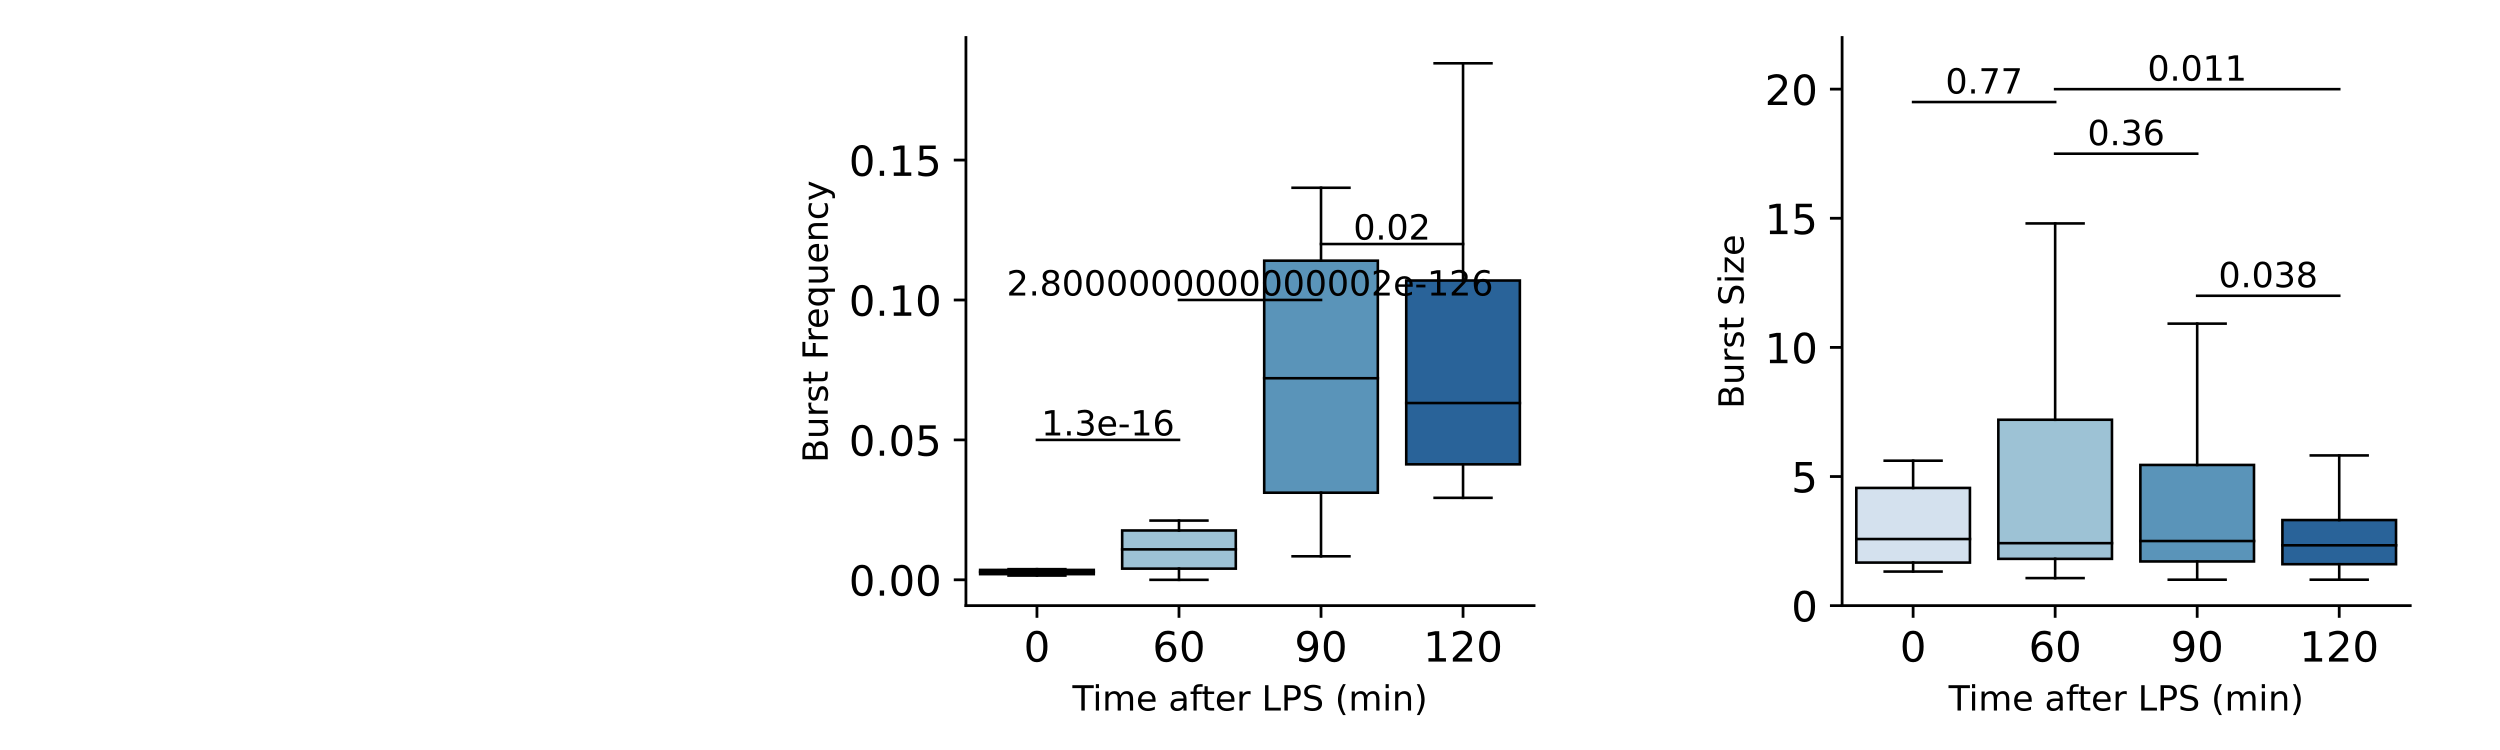
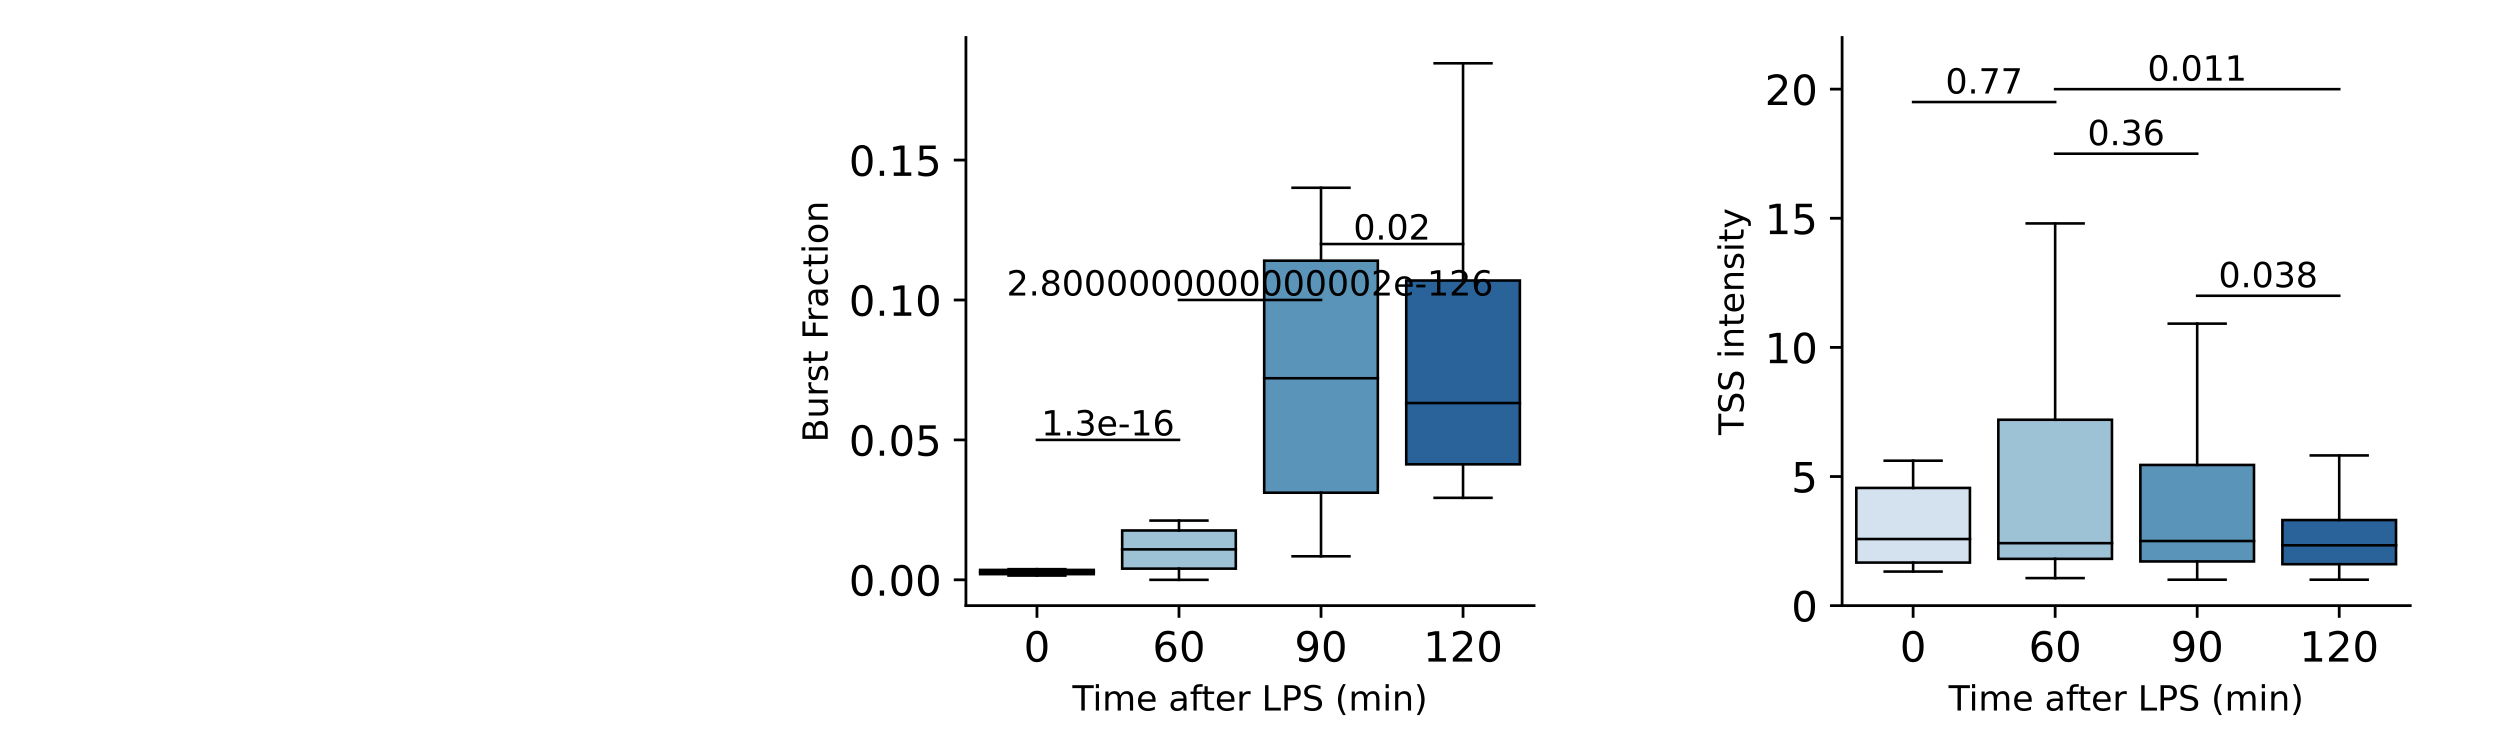
<svg xmlns="http://www.w3.org/2000/svg" xmlns:xlink="http://www.w3.org/1999/xlink" height="216pt" version="1.1" viewBox="0 0 720 216" width="720pt">
  <defs>
    <style type="text/css">*{stroke-linecap:butt;stroke-linejoin:round;}</style>
  </defs>
  <g id="figure_1">
    <g id="patch_1">
      <path d="M 0 216  L 720 216  L 720 0  L 0 0  z " style="fill:#ffffff;" />
    </g>
    <g id="axes_1">
      <g id="patch_2">
        <path d="M 278.189 174.421  L 441.811 174.421  L 441.811 10.8  L 278.189 10.8  z " style="fill:#ffffff;" />
      </g>
      <g id="patch_3">
-         <path clip-path="url(#pd34b4057b2)" d="M 282.28 165.352  L 315.004 165.352  L 315.004 164.136  L 282.28 164.136  L 282.28 165.352  z " style="fill:#d4e1ee;stroke:#000000;stroke-linejoin:miter;stroke-width:0.75;" />
+         <path clip-path="url(#p8c79415719)" d="M 282.28 165.352  L 315.004 165.352  L 315.004 164.136  L 282.28 164.136  L 282.28 165.352  z " style="fill:#d4e1ee;stroke:#000000;stroke-linejoin:miter;stroke-width:0.75;" />
      </g>
      <g id="patch_4">
-         <path clip-path="url(#pd34b4057b2)" d="M 323.185 163.769  L 355.909 163.769  L 355.909 152.777  L 323.185 152.777  L 323.185 163.769  z " style="fill:#9dc2d5;stroke:#000000;stroke-linejoin:miter;stroke-width:0.75;" />
+         <path clip-path="url(#p8c79415719)" d="M 323.185 163.769  L 355.909 163.769  L 355.909 152.777  L 323.185 152.777  L 323.185 163.769  z " style="fill:#9dc2d5;stroke:#000000;stroke-linejoin:miter;stroke-width:0.75;" />
      </g>
      <g id="patch_5">
-         <path clip-path="url(#pd34b4057b2)" d="M 364.091 141.9  L 396.815 141.9  L 396.815 75.075  L 364.091 75.075  L 364.091 141.9  z " style="fill:#5a94b9;stroke:#000000;stroke-linejoin:miter;stroke-width:0.75;" />
+         <path clip-path="url(#p8c79415719)" d="M 364.091 141.9  L 396.815 141.9  L 396.815 75.075  L 364.091 75.075  L 364.091 141.9  z " style="fill:#5a94b9;stroke:#000000;stroke-linejoin:miter;stroke-width:0.75;" />
      </g>
      <g id="patch_6">
-         <path clip-path="url(#pd34b4057b2)" d="M 404.996 133.728  L 437.72 133.728  L 437.72 80.79  L 404.996 80.79  L 404.996 133.728  z " style="fill:#296399;stroke:#000000;stroke-linejoin:miter;stroke-width:0.75;" />
+         <path clip-path="url(#p8c79415719)" d="M 404.996 133.728  L 437.72 133.728  L 437.72 80.79  L 404.996 80.79  L 404.996 133.728  z " style="fill:#296399;stroke:#000000;stroke-linejoin:miter;stroke-width:0.75;" />
      </g>
      <g id="matplotlib.axis_1">
        <g id="xtick_1">
          <g id="line2d_1">
            <defs>
-               <path d="M 0 0  L 0 3.5  " id="ma47a0b34e1" style="stroke:#000000;stroke-width:0.8;" />
+               <path d="M 0 0  L 0 3.5  " id="m1ef53340ac" style="stroke:#000000;stroke-width:0.8;" />
            </defs>
            <g>
-               <use style="stroke:#000000;stroke-width:0.8;" x="298.642" xlink:href="#ma47a0b34e1" y="174.421" />
+               <use style="stroke:#000000;stroke-width:0.8;" x="298.642" xlink:href="#m1ef53340ac" y="174.421" />
            </g>
          </g>
          <g id="text_1">
            <text style="font-family:DejaVu Sans;font-size:12px;font-stretch:normal;font-style:normal;font-weight:normal;text-anchor:middle;" transform="rotate(-0, 298.6421, 190.5393)" x="298.642" y="190.539">0</text>
          </g>
        </g>
        <g id="xtick_2">
          <g id="line2d_2">
            <g>
-               <use style="stroke:#000000;stroke-width:0.8;" x="339.547" xlink:href="#ma47a0b34e1" y="174.421" />
+               <use style="stroke:#000000;stroke-width:0.8;" x="339.547" xlink:href="#m1ef53340ac" y="174.421" />
            </g>
          </g>
          <g id="text_2">
            <text style="font-family:DejaVu Sans;font-size:12px;font-stretch:normal;font-style:normal;font-weight:normal;text-anchor:middle;" transform="rotate(-0, 339.5474, 190.5393)" x="339.547" y="190.539">60</text>
          </g>
        </g>
        <g id="xtick_3">
          <g id="line2d_3">
            <g>
-               <use style="stroke:#000000;stroke-width:0.8;" x="380.453" xlink:href="#ma47a0b34e1" y="174.421" />
+               <use style="stroke:#000000;stroke-width:0.8;" x="380.453" xlink:href="#m1ef53340ac" y="174.421" />
            </g>
          </g>
          <g id="text_3">
            <text style="font-family:DejaVu Sans;font-size:12px;font-stretch:normal;font-style:normal;font-weight:normal;text-anchor:middle;" transform="rotate(-0, 380.4526, 190.5393)" x="380.453" y="190.539">90</text>
          </g>
        </g>
        <g id="xtick_4">
          <g id="line2d_4">
            <g>
-               <use style="stroke:#000000;stroke-width:0.8;" x="421.358" xlink:href="#ma47a0b34e1" y="174.421" />
+               <use style="stroke:#000000;stroke-width:0.8;" x="421.358" xlink:href="#m1ef53340ac" y="174.421" />
            </g>
          </g>
          <g id="text_4">
            <text style="font-family:DejaVu Sans;font-size:12px;font-stretch:normal;font-style:normal;font-weight:normal;text-anchor:middle;" transform="rotate(-0, 421.3579, 190.5393)" x="421.358" y="190.539">120</text>
          </g>
        </g>
        <g id="text_5">
          <text style="font-family:DejaVu Sans;font-size:10px;font-stretch:normal;font-style:normal;font-weight:normal;text-anchor:middle;" transform="rotate(-0, 360, 204.6334)" x="360" y="204.633">Time after LPS (min)</text>
        </g>
      </g>
      <g id="matplotlib.axis_2">
        <g id="ytick_1">
          <g id="line2d_5">
            <defs>
-               <path d="M 0 0  L -3.5 0  " id="mc3d32a141c" style="stroke:#000000;stroke-width:0.8;" />
+               <path d="M 0 0  L -3.5 0  " id="m0137cc9523" style="stroke:#000000;stroke-width:0.8;" />
            </defs>
            <g>
-               <use style="stroke:#000000;stroke-width:0.8;" x="278.189" xlink:href="#mc3d32a141c" y="166.984" />
+               <use style="stroke:#000000;stroke-width:0.8;" x="278.189" xlink:href="#m0137cc9523" y="166.984" />
            </g>
          </g>
          <g id="text_6">
            <text style="font-family:DejaVu Sans;font-size:12px;font-stretch:normal;font-style:normal;font-weight:normal;text-anchor:end;" transform="rotate(-0, 271.1894, 171.5429)" x="271.189" y="171.543">0.00</text>
          </g>
        </g>
        <g id="ytick_2">
          <g id="line2d_6">
            <g>
-               <use style="stroke:#000000;stroke-width:0.8;" x="278.189" xlink:href="#mc3d32a141c" y="126.689" />
+               <use style="stroke:#000000;stroke-width:0.8;" x="278.189" xlink:href="#m0137cc9523" y="126.689" />
            </g>
          </g>
          <g id="text_7">
            <text style="font-family:DejaVu Sans;font-size:12px;font-stretch:normal;font-style:normal;font-weight:normal;text-anchor:end;" transform="rotate(-0, 271.1894, 131.2479)" x="271.189" y="131.248">0.05</text>
          </g>
        </g>
        <g id="ytick_3">
          <g id="line2d_7">
            <g>
-               <use style="stroke:#000000;stroke-width:0.8;" x="278.189" xlink:href="#mc3d32a141c" y="86.394" />
+               <use style="stroke:#000000;stroke-width:0.8;" x="278.189" xlink:href="#m0137cc9523" y="86.394" />
            </g>
          </g>
          <g id="text_8">
            <text style="font-family:DejaVu Sans;font-size:12px;font-stretch:normal;font-style:normal;font-weight:normal;text-anchor:end;" transform="rotate(-0, 271.1894, 90.95289)" x="271.189" y="90.953">0.10</text>
          </g>
        </g>
        <g id="ytick_4">
          <g id="line2d_8">
            <g>
-               <use style="stroke:#000000;stroke-width:0.8;" x="278.189" xlink:href="#mc3d32a141c" y="46.099" />
+               <use style="stroke:#000000;stroke-width:0.8;" x="278.189" xlink:href="#m0137cc9523" y="46.099" />
            </g>
          </g>
          <g id="text_9">
            <text style="font-family:DejaVu Sans;font-size:12px;font-stretch:normal;font-style:normal;font-weight:normal;text-anchor:end;" transform="rotate(-0, 271.1894, 50.65788)" x="271.189" y="50.658">0.15</text>
          </g>
        </g>
        <g id="text_10">
-           <text style="font-family:DejaVu Sans;font-size:10px;font-stretch:normal;font-style:normal;font-weight:normal;text-anchor:middle;" transform="rotate(-90, 238.391, 92.61059)" x="238.391" y="92.611">Burst Frequency</text>
+           <text style="font-family:DejaVu Sans;font-size:10px;font-stretch:normal;font-style:normal;font-weight:normal;text-anchor:middle;" transform="rotate(-90, 238.391, 92.61059)" x="238.391" y="92.611">Burst Fraction</text>
        </g>
      </g>
      <g id="line2d_9">
-         <path clip-path="url(#pd34b4057b2)" d="M 298.642 165.352  L 298.642 165.758  " style="fill:none;stroke:#000000;stroke-linecap:square;stroke-width:0.75;" />
+         <path clip-path="url(#p8c79415719)" d="M 298.642 165.352  L 298.642 165.758  " style="fill:none;stroke:#000000;stroke-linecap:square;stroke-width:0.75;" />
      </g>
      <g id="line2d_10">
-         <path clip-path="url(#pd34b4057b2)" d="M 298.642 164.136  L 298.642 163.912  " style="fill:none;stroke:#000000;stroke-linecap:square;stroke-width:0.75;" />
+         <path clip-path="url(#p8c79415719)" d="M 298.642 164.136  L 298.642 163.912  " style="fill:none;stroke:#000000;stroke-linecap:square;stroke-width:0.75;" />
      </g>
      <g id="line2d_11">
-         <path clip-path="url(#pd34b4057b2)" d="M 290.461 165.758  L 306.823 165.758  " style="fill:none;stroke:#000000;stroke-linecap:square;stroke-width:0.75;" />
+         <path clip-path="url(#p8c79415719)" d="M 290.461 165.758  L 306.823 165.758  " style="fill:none;stroke:#000000;stroke-linecap:square;stroke-width:0.75;" />
      </g>
      <g id="line2d_12">
-         <path clip-path="url(#pd34b4057b2)" d="M 290.461 163.912  L 306.823 163.912  " style="fill:none;stroke:#000000;stroke-linecap:square;stroke-width:0.75;" />
+         <path clip-path="url(#p8c79415719)" d="M 290.461 163.912  L 306.823 163.912  " style="fill:none;stroke:#000000;stroke-linecap:square;stroke-width:0.75;" />
      </g>
      <g id="line2d_13">
-         <path clip-path="url(#pd34b4057b2)" d="M 339.547 163.769  L 339.547 166.984  " style="fill:none;stroke:#000000;stroke-linecap:square;stroke-width:0.75;" />
+         <path clip-path="url(#p8c79415719)" d="M 339.547 163.769  L 339.547 166.984  " style="fill:none;stroke:#000000;stroke-linecap:square;stroke-width:0.75;" />
      </g>
      <g id="line2d_14">
-         <path clip-path="url(#pd34b4057b2)" d="M 339.547 152.777  L 339.547 149.924  " style="fill:none;stroke:#000000;stroke-linecap:square;stroke-width:0.75;" />
+         <path clip-path="url(#p8c79415719)" d="M 339.547 152.777  L 339.547 149.924  " style="fill:none;stroke:#000000;stroke-linecap:square;stroke-width:0.75;" />
      </g>
      <g id="line2d_15">
-         <path clip-path="url(#pd34b4057b2)" d="M 331.366 166.984  L 347.728 166.984  " style="fill:none;stroke:#000000;stroke-linecap:square;stroke-width:0.75;" />
+         <path clip-path="url(#p8c79415719)" d="M 331.366 166.984  L 347.728 166.984  " style="fill:none;stroke:#000000;stroke-linecap:square;stroke-width:0.75;" />
      </g>
      <g id="line2d_16">
-         <path clip-path="url(#pd34b4057b2)" d="M 331.366 149.924  L 347.728 149.924  " style="fill:none;stroke:#000000;stroke-linecap:square;stroke-width:0.75;" />
+         <path clip-path="url(#p8c79415719)" d="M 331.366 149.924  L 347.728 149.924  " style="fill:none;stroke:#000000;stroke-linecap:square;stroke-width:0.75;" />
      </g>
      <g id="line2d_17">
-         <path clip-path="url(#pd34b4057b2)" d="M 380.453 141.9  L 380.453 160.214  " style="fill:none;stroke:#000000;stroke-linecap:square;stroke-width:0.75;" />
+         <path clip-path="url(#p8c79415719)" d="M 380.453 141.9  L 380.453 160.214  " style="fill:none;stroke:#000000;stroke-linecap:square;stroke-width:0.75;" />
      </g>
      <g id="line2d_18">
-         <path clip-path="url(#pd34b4057b2)" d="M 380.453 75.075  L 380.453 54.067  " style="fill:none;stroke:#000000;stroke-linecap:square;stroke-width:0.75;" />
+         <path clip-path="url(#p8c79415719)" d="M 380.453 75.075  L 380.453 54.067  " style="fill:none;stroke:#000000;stroke-linecap:square;stroke-width:0.75;" />
      </g>
      <g id="line2d_19">
-         <path clip-path="url(#pd34b4057b2)" d="M 372.272 160.214  L 388.634 160.214  " style="fill:none;stroke:#000000;stroke-linecap:square;stroke-width:0.75;" />
+         <path clip-path="url(#p8c79415719)" d="M 372.272 160.214  L 388.634 160.214  " style="fill:none;stroke:#000000;stroke-linecap:square;stroke-width:0.75;" />
      </g>
      <g id="line2d_20">
-         <path clip-path="url(#pd34b4057b2)" d="M 372.272 54.067  L 388.634 54.067  " style="fill:none;stroke:#000000;stroke-linecap:square;stroke-width:0.75;" />
+         <path clip-path="url(#p8c79415719)" d="M 372.272 54.067  L 388.634 54.067  " style="fill:none;stroke:#000000;stroke-linecap:square;stroke-width:0.75;" />
      </g>
      <g id="line2d_21">
-         <path clip-path="url(#pd34b4057b2)" d="M 421.358 133.728  L 421.358 143.379  " style="fill:none;stroke:#000000;stroke-linecap:square;stroke-width:0.75;" />
+         <path clip-path="url(#p8c79415719)" d="M 421.358 133.728  L 421.358 143.379  " style="fill:none;stroke:#000000;stroke-linecap:square;stroke-width:0.75;" />
      </g>
      <g id="line2d_22">
-         <path clip-path="url(#pd34b4057b2)" d="M 421.358 80.79  L 421.358 18.237  " style="fill:none;stroke:#000000;stroke-linecap:square;stroke-width:0.75;" />
+         <path clip-path="url(#p8c79415719)" d="M 421.358 80.79  L 421.358 18.237  " style="fill:none;stroke:#000000;stroke-linecap:square;stroke-width:0.75;" />
      </g>
      <g id="line2d_23">
-         <path clip-path="url(#pd34b4057b2)" d="M 413.177 143.379  L 429.539 143.379  " style="fill:none;stroke:#000000;stroke-linecap:square;stroke-width:0.75;" />
+         <path clip-path="url(#p8c79415719)" d="M 413.177 143.379  L 429.539 143.379  " style="fill:none;stroke:#000000;stroke-linecap:square;stroke-width:0.75;" />
      </g>
      <g id="line2d_24">
-         <path clip-path="url(#pd34b4057b2)" d="M 413.177 18.237  L 429.539 18.237  " style="fill:none;stroke:#000000;stroke-linecap:square;stroke-width:0.75;" />
+         <path clip-path="url(#p8c79415719)" d="M 413.177 18.237  L 429.539 18.237  " style="fill:none;stroke:#000000;stroke-linecap:square;stroke-width:0.75;" />
      </g>
      <g id="line2d_25">
-         <path clip-path="url(#pd34b4057b2)" d="M 298.642 126.689  L 339.547 126.689  " style="fill:none;stroke:#000000;stroke-linecap:square;stroke-width:0.75;" />
+         <path clip-path="url(#p8c79415719)" d="M 298.642 126.689  L 339.547 126.689  " style="fill:none;stroke:#000000;stroke-linecap:square;stroke-width:0.75;" />
      </g>
      <g id="line2d_26">
-         <path clip-path="url(#pd34b4057b2)" d="M 339.547 86.394  L 380.453 86.394  " style="fill:none;stroke:#000000;stroke-linecap:square;stroke-width:0.75;" />
+         <path clip-path="url(#p8c79415719)" d="M 339.547 86.394  L 380.453 86.394  " style="fill:none;stroke:#000000;stroke-linecap:square;stroke-width:0.75;" />
      </g>
      <g id="line2d_27">
-         <path clip-path="url(#pd34b4057b2)" d="M 380.453 70.276  L 421.358 70.276  " style="fill:none;stroke:#000000;stroke-linecap:square;stroke-width:0.75;" />
+         <path clip-path="url(#p8c79415719)" d="M 380.453 70.276  L 421.358 70.276  " style="fill:none;stroke:#000000;stroke-linecap:square;stroke-width:0.75;" />
      </g>
      <g id="line2d_28">
-         <path clip-path="url(#pd34b4057b2)" d="M 282.28 164.714  L 315.004 164.714  " style="fill:none;stroke:#000000;stroke-linecap:square;stroke-width:0.75;" />
+         <path clip-path="url(#p8c79415719)" d="M 282.28 164.714  L 315.004 164.714  " style="fill:none;stroke:#000000;stroke-linecap:square;stroke-width:0.75;" />
      </g>
      <g id="line2d_29">
-         <path clip-path="url(#pd34b4057b2)" d="M 323.185 158.212  L 355.909 158.212  " style="fill:none;stroke:#000000;stroke-linecap:square;stroke-width:0.75;" />
+         <path clip-path="url(#p8c79415719)" d="M 323.185 158.212  L 355.909 158.212  " style="fill:none;stroke:#000000;stroke-linecap:square;stroke-width:0.75;" />
      </g>
      <g id="line2d_30">
-         <path clip-path="url(#pd34b4057b2)" d="M 364.091 108.937  L 396.815 108.937  " style="fill:none;stroke:#000000;stroke-linecap:square;stroke-width:0.75;" />
+         <path clip-path="url(#p8c79415719)" d="M 364.091 108.937  L 396.815 108.937  " style="fill:none;stroke:#000000;stroke-linecap:square;stroke-width:0.75;" />
      </g>
      <g id="line2d_31">
-         <path clip-path="url(#pd34b4057b2)" d="M 404.996 116.076  L 437.72 116.076  " style="fill:none;stroke:#000000;stroke-linecap:square;stroke-width:0.75;" />
+         <path clip-path="url(#p8c79415719)" d="M 404.996 116.076  L 437.72 116.076  " style="fill:none;stroke:#000000;stroke-linecap:square;stroke-width:0.75;" />
      </g>
      <g id="patch_7">
        <path d="M 278.189 174.421  L 278.189 10.8  " style="fill:none;stroke:#000000;stroke-linecap:square;stroke-linejoin:miter;stroke-width:0.8;" />
      </g>
      <g id="patch_8">
        <path d="M 278.189 174.421  L 441.811 174.421  " style="fill:none;stroke:#000000;stroke-linecap:square;stroke-linejoin:miter;stroke-width:0.8;" />
      </g>
      <g id="text_11">
        <text style="font-family:DejaVu Sans;font-size:10px;font-stretch:normal;font-style:normal;font-weight:normal;text-anchor:middle;" transform="rotate(-0, 319.0947, 125.4187)" x="319.095" y="125.419">1.3e-16</text>
      </g>
      <g id="text_12">
        <text style="font-family:DejaVu Sans;font-size:10px;font-stretch:normal;font-style:normal;font-weight:normal;text-anchor:middle;" transform="rotate(-0, 360, 85.1237)" x="360" y="85.124">2.8000000000000002e-126</text>
      </g>
      <g id="text_13">
        <text style="font-family:DejaVu Sans;font-size:10px;font-stretch:normal;font-style:normal;font-weight:normal;text-anchor:middle;" transform="rotate(-0, 400.9053, 69.0057)" x="400.905" y="69.006">0.02</text>
      </g>
      <g id="legend_1" />
    </g>
    <g id="axes_2">
      <g id="patch_9">
        <path d="M 530.526 174.421  L 694.147 174.421  L 694.147 10.8  L 530.526 10.8  z " style="fill:#ffffff;" />
      </g>
      <g id="patch_10">
-         <path clip-path="url(#p7d761b2e57)" d="M 534.617 162.026  L 567.341 162.026  L 567.341 140.525  L 534.617 140.525  L 534.617 162.026  z " style="fill:#d4e1ee;stroke:#000000;stroke-linejoin:miter;stroke-width:0.75;" />
+         <path clip-path="url(#p5173ff0211)" d="M 534.617 162.026  L 567.341 162.026  L 567.341 140.525  L 534.617 140.525  L 534.617 162.026  z " style="fill:#d4e1ee;stroke:#000000;stroke-linejoin:miter;stroke-width:0.75;" />
      </g>
      <g id="patch_11">
-         <path clip-path="url(#p7d761b2e57)" d="M 575.522 160.95  L 608.246 160.95  L 608.246 120.887  L 575.522 120.887  L 575.522 160.95  z " style="fill:#9dc2d5;stroke:#000000;stroke-linejoin:miter;stroke-width:0.75;" />
+         <path clip-path="url(#p5173ff0211)" d="M 575.522 160.95  L 608.246 160.95  L 608.246 120.887  L 575.522 120.887  L 575.522 160.95  z " style="fill:#9dc2d5;stroke:#000000;stroke-linejoin:miter;stroke-width:0.75;" />
      </g>
      <g id="patch_12">
-         <path clip-path="url(#p7d761b2e57)" d="M 616.427 161.699  L 649.151 161.699  L 649.151 133.904  L 616.427 133.904  L 616.427 161.699  z " style="fill:#5a94b9;stroke:#000000;stroke-linejoin:miter;stroke-width:0.75;" />
+         <path clip-path="url(#p5173ff0211)" d="M 616.427 161.699  L 649.151 161.699  L 649.151 133.904  L 616.427 133.904  L 616.427 161.699  z " style="fill:#5a94b9;stroke:#000000;stroke-linejoin:miter;stroke-width:0.75;" />
      </g>
      <g id="patch_13">
-         <path clip-path="url(#p7d761b2e57)" d="M 657.332 162.492  L 690.057 162.492  L 690.057 149.775  L 657.332 149.775  L 657.332 162.492  z " style="fill:#296399;stroke:#000000;stroke-linejoin:miter;stroke-width:0.75;" />
+         <path clip-path="url(#p5173ff0211)" d="M 657.332 162.492  L 690.057 162.492  L 690.057 149.775  L 657.332 149.775  L 657.332 162.492  z " style="fill:#296399;stroke:#000000;stroke-linejoin:miter;stroke-width:0.75;" />
      </g>
      <g id="matplotlib.axis_3">
        <g id="xtick_5">
          <g id="line2d_32">
            <g>
-               <use style="stroke:#000000;stroke-width:0.8;" x="550.979" xlink:href="#ma47a0b34e1" y="174.421" />
+               <use style="stroke:#000000;stroke-width:0.8;" x="550.979" xlink:href="#m1ef53340ac" y="174.421" />
            </g>
          </g>
          <g id="text_14">
            <text style="font-family:DejaVu Sans;font-size:12px;font-stretch:normal;font-style:normal;font-weight:normal;text-anchor:middle;" transform="rotate(-0, 550.9787, 190.5393)" x="550.979" y="190.539">0</text>
          </g>
        </g>
        <g id="xtick_6">
          <g id="line2d_33">
            <g>
-               <use style="stroke:#000000;stroke-width:0.8;" x="591.884" xlink:href="#ma47a0b34e1" y="174.421" />
+               <use style="stroke:#000000;stroke-width:0.8;" x="591.884" xlink:href="#m1ef53340ac" y="174.421" />
            </g>
          </g>
          <g id="text_15">
            <text style="font-family:DejaVu Sans;font-size:12px;font-stretch:normal;font-style:normal;font-weight:normal;text-anchor:middle;" transform="rotate(-0, 591.884, 190.5393)" x="591.884" y="190.539">60</text>
          </g>
        </g>
        <g id="xtick_7">
          <g id="line2d_34">
            <g>
-               <use style="stroke:#000000;stroke-width:0.8;" x="632.789" xlink:href="#ma47a0b34e1" y="174.421" />
+               <use style="stroke:#000000;stroke-width:0.8;" x="632.789" xlink:href="#m1ef53340ac" y="174.421" />
            </g>
          </g>
          <g id="text_16">
            <text style="font-family:DejaVu Sans;font-size:12px;font-stretch:normal;font-style:normal;font-weight:normal;text-anchor:middle;" transform="rotate(-0, 632.7893, 190.5393)" x="632.789" y="190.539">90</text>
          </g>
        </g>
        <g id="xtick_8">
          <g id="line2d_35">
            <g>
-               <use style="stroke:#000000;stroke-width:0.8;" x="673.695" xlink:href="#ma47a0b34e1" y="174.421" />
+               <use style="stroke:#000000;stroke-width:0.8;" x="673.695" xlink:href="#m1ef53340ac" y="174.421" />
            </g>
          </g>
          <g id="text_17">
            <text style="font-family:DejaVu Sans;font-size:12px;font-stretch:normal;font-style:normal;font-weight:normal;text-anchor:middle;" transform="rotate(-0, 673.6946, 190.5393)" x="673.695" y="190.539">120</text>
          </g>
        </g>
        <g id="text_18">
          <text style="font-family:DejaVu Sans;font-size:10px;font-stretch:normal;font-style:normal;font-weight:normal;text-anchor:middle;" transform="rotate(-0, 612.3367, 204.6334)" x="612.337" y="204.633">Time after LPS (min)</text>
        </g>
      </g>
      <g id="matplotlib.axis_4">
        <g id="ytick_5">
          <g id="line2d_36">
            <g>
-               <use style="stroke:#000000;stroke-width:0.8;" x="530.526" xlink:href="#mc3d32a141c" y="174.421" />
+               <use style="stroke:#000000;stroke-width:0.8;" x="530.526" xlink:href="#m0137cc9523" y="174.421" />
            </g>
          </g>
          <g id="text_19">
            <text style="font-family:DejaVu Sans;font-size:12px;font-stretch:normal;font-style:normal;font-weight:normal;text-anchor:end;" transform="rotate(-0, 523.5261, 178.9802)" x="523.526" y="178.98">0</text>
          </g>
        </g>
        <g id="ytick_6">
          <g id="line2d_37">
            <g>
-               <use style="stroke:#000000;stroke-width:0.8;" x="530.526" xlink:href="#mc3d32a141c" y="137.235" />
+               <use style="stroke:#000000;stroke-width:0.8;" x="530.526" xlink:href="#m0137cc9523" y="137.235" />
            </g>
          </g>
          <g id="text_20">
            <text style="font-family:DejaVu Sans;font-size:12px;font-stretch:normal;font-style:normal;font-weight:normal;text-anchor:end;" transform="rotate(-0, 523.5261, 141.7936)" x="523.526" y="141.794">5</text>
          </g>
        </g>
        <g id="ytick_7">
          <g id="line2d_38">
            <g>
-               <use style="stroke:#000000;stroke-width:0.8;" x="530.526" xlink:href="#mc3d32a141c" y="100.048" />
+               <use style="stroke:#000000;stroke-width:0.8;" x="530.526" xlink:href="#m0137cc9523" y="100.048" />
            </g>
          </g>
          <g id="text_21">
            <text style="font-family:DejaVu Sans;font-size:12px;font-stretch:normal;font-style:normal;font-weight:normal;text-anchor:end;" transform="rotate(-0, 523.5261, 104.607)" x="523.526" y="104.607">10</text>
          </g>
        </g>
        <g id="ytick_8">
          <g id="line2d_39">
            <g>
-               <use style="stroke:#000000;stroke-width:0.8;" x="530.526" xlink:href="#mc3d32a141c" y="62.861" />
+               <use style="stroke:#000000;stroke-width:0.8;" x="530.526" xlink:href="#m0137cc9523" y="62.861" />
            </g>
          </g>
          <g id="text_22">
            <text style="font-family:DejaVu Sans;font-size:12px;font-stretch:normal;font-style:normal;font-weight:normal;text-anchor:end;" transform="rotate(-0, 523.5261, 67.42035)" x="523.526" y="67.42">15</text>
          </g>
        </g>
        <g id="ytick_9">
          <g id="line2d_40">
            <g>
-               <use style="stroke:#000000;stroke-width:0.8;" x="530.526" xlink:href="#mc3d32a141c" y="25.675" />
+               <use style="stroke:#000000;stroke-width:0.8;" x="530.526" xlink:href="#m0137cc9523" y="25.675" />
            </g>
          </g>
          <g id="text_23">
            <text style="font-family:DejaVu Sans;font-size:12px;font-stretch:normal;font-style:normal;font-weight:normal;text-anchor:end;" transform="rotate(-0, 523.5261, 30.23372)" x="523.526" y="30.234">20</text>
          </g>
        </g>
        <g id="text_24">
-           <text style="font-family:DejaVu Sans;font-size:10px;font-stretch:normal;font-style:normal;font-weight:normal;text-anchor:middle;" transform="rotate(-90, 502.1764, 92.61059)" x="502.176" y="92.611">Burst Size</text>
+           <text style="font-family:DejaVu Sans;font-size:10px;font-stretch:normal;font-style:normal;font-weight:normal;text-anchor:middle;" transform="rotate(-90, 502.1764, 92.61059)" x="502.176" y="92.611">TSS intensity</text>
        </g>
      </g>
      <g id="line2d_41">
-         <path clip-path="url(#p7d761b2e57)" d="M 550.979 162.026  L 550.979 164.614  " style="fill:none;stroke:#000000;stroke-linecap:square;stroke-width:0.75;" />
+         <path clip-path="url(#p5173ff0211)" d="M 550.979 162.026  L 550.979 164.614  " style="fill:none;stroke:#000000;stroke-linecap:square;stroke-width:0.75;" />
      </g>
      <g id="line2d_42">
-         <path clip-path="url(#p7d761b2e57)" d="M 550.979 140.525  L 550.979 132.685  " style="fill:none;stroke:#000000;stroke-linecap:square;stroke-width:0.75;" />
+         <path clip-path="url(#p5173ff0211)" d="M 550.979 140.525  L 550.979 132.685  " style="fill:none;stroke:#000000;stroke-linecap:square;stroke-width:0.75;" />
      </g>
      <g id="line2d_43">
-         <path clip-path="url(#p7d761b2e57)" d="M 542.798 164.614  L 559.16 164.614  " style="fill:none;stroke:#000000;stroke-linecap:square;stroke-width:0.75;" />
+         <path clip-path="url(#p5173ff0211)" d="M 542.798 164.614  L 559.16 164.614  " style="fill:none;stroke:#000000;stroke-linecap:square;stroke-width:0.75;" />
      </g>
      <g id="line2d_44">
-         <path clip-path="url(#p7d761b2e57)" d="M 542.798 132.685  L 559.16 132.685  " style="fill:none;stroke:#000000;stroke-linecap:square;stroke-width:0.75;" />
+         <path clip-path="url(#p5173ff0211)" d="M 542.798 132.685  L 559.16 132.685  " style="fill:none;stroke:#000000;stroke-linecap:square;stroke-width:0.75;" />
      </g>
      <g id="line2d_45">
-         <path clip-path="url(#p7d761b2e57)" d="M 591.884 160.95  L 591.884 166.486  " style="fill:none;stroke:#000000;stroke-linecap:square;stroke-width:0.75;" />
+         <path clip-path="url(#p5173ff0211)" d="M 591.884 160.95  L 591.884 166.486  " style="fill:none;stroke:#000000;stroke-linecap:square;stroke-width:0.75;" />
      </g>
      <g id="line2d_46">
-         <path clip-path="url(#p7d761b2e57)" d="M 591.884 120.887  L 591.884 64.351  " style="fill:none;stroke:#000000;stroke-linecap:square;stroke-width:0.75;" />
+         <path clip-path="url(#p5173ff0211)" d="M 591.884 120.887  L 591.884 64.351  " style="fill:none;stroke:#000000;stroke-linecap:square;stroke-width:0.75;" />
      </g>
      <g id="line2d_47">
-         <path clip-path="url(#p7d761b2e57)" d="M 583.703 166.486  L 600.065 166.486  " style="fill:none;stroke:#000000;stroke-linecap:square;stroke-width:0.75;" />
+         <path clip-path="url(#p5173ff0211)" d="M 583.703 166.486  L 600.065 166.486  " style="fill:none;stroke:#000000;stroke-linecap:square;stroke-width:0.75;" />
      </g>
      <g id="line2d_48">
-         <path clip-path="url(#p7d761b2e57)" d="M 583.703 64.351  L 600.065 64.351  " style="fill:none;stroke:#000000;stroke-linecap:square;stroke-width:0.75;" />
+         <path clip-path="url(#p5173ff0211)" d="M 583.703 64.351  L 600.065 64.351  " style="fill:none;stroke:#000000;stroke-linecap:square;stroke-width:0.75;" />
      </g>
      <g id="line2d_49">
-         <path clip-path="url(#p7d761b2e57)" d="M 632.789 161.699  L 632.789 166.95  " style="fill:none;stroke:#000000;stroke-linecap:square;stroke-width:0.75;" />
+         <path clip-path="url(#p5173ff0211)" d="M 632.789 161.699  L 632.789 166.95  " style="fill:none;stroke:#000000;stroke-linecap:square;stroke-width:0.75;" />
      </g>
      <g id="line2d_50">
-         <path clip-path="url(#p7d761b2e57)" d="M 632.789 133.904  L 632.789 93.198  " style="fill:none;stroke:#000000;stroke-linecap:square;stroke-width:0.75;" />
+         <path clip-path="url(#p5173ff0211)" d="M 632.789 133.904  L 632.789 93.198  " style="fill:none;stroke:#000000;stroke-linecap:square;stroke-width:0.75;" />
      </g>
      <g id="line2d_51">
-         <path clip-path="url(#p7d761b2e57)" d="M 624.608 166.95  L 640.97 166.95  " style="fill:none;stroke:#000000;stroke-linecap:square;stroke-width:0.75;" />
+         <path clip-path="url(#p5173ff0211)" d="M 624.608 166.95  L 640.97 166.95  " style="fill:none;stroke:#000000;stroke-linecap:square;stroke-width:0.75;" />
      </g>
      <g id="line2d_52">
-         <path clip-path="url(#p7d761b2e57)" d="M 624.608 93.198  L 640.97 93.198  " style="fill:none;stroke:#000000;stroke-linecap:square;stroke-width:0.75;" />
+         <path clip-path="url(#p5173ff0211)" d="M 624.608 93.198  L 640.97 93.198  " style="fill:none;stroke:#000000;stroke-linecap:square;stroke-width:0.75;" />
      </g>
      <g id="line2d_53">
-         <path clip-path="url(#p7d761b2e57)" d="M 673.695 162.492  L 673.695 166.962  " style="fill:none;stroke:#000000;stroke-linecap:square;stroke-width:0.75;" />
+         <path clip-path="url(#p5173ff0211)" d="M 673.695 162.492  L 673.695 166.962  " style="fill:none;stroke:#000000;stroke-linecap:square;stroke-width:0.75;" />
      </g>
      <g id="line2d_54">
-         <path clip-path="url(#p7d761b2e57)" d="M 673.695 149.775  L 673.695 131.157  " style="fill:none;stroke:#000000;stroke-linecap:square;stroke-width:0.75;" />
+         <path clip-path="url(#p5173ff0211)" d="M 673.695 149.775  L 673.695 131.157  " style="fill:none;stroke:#000000;stroke-linecap:square;stroke-width:0.75;" />
      </g>
      <g id="line2d_55">
-         <path clip-path="url(#p7d761b2e57)" d="M 665.514 166.962  L 681.876 166.962  " style="fill:none;stroke:#000000;stroke-linecap:square;stroke-width:0.75;" />
+         <path clip-path="url(#p5173ff0211)" d="M 665.514 166.962  L 681.876 166.962  " style="fill:none;stroke:#000000;stroke-linecap:square;stroke-width:0.75;" />
      </g>
      <g id="line2d_56">
-         <path clip-path="url(#p7d761b2e57)" d="M 665.514 131.157  L 681.876 131.157  " style="fill:none;stroke:#000000;stroke-linecap:square;stroke-width:0.75;" />
+         <path clip-path="url(#p5173ff0211)" d="M 665.514 131.157  L 681.876 131.157  " style="fill:none;stroke:#000000;stroke-linecap:square;stroke-width:0.75;" />
      </g>
      <g id="line2d_57">
-         <path clip-path="url(#p7d761b2e57)" d="M 550.979 29.393  L 591.884 29.393  " style="fill:none;stroke:#000000;stroke-linecap:square;stroke-width:0.75;" />
+         <path clip-path="url(#p5173ff0211)" d="M 550.979 29.393  L 591.884 29.393  " style="fill:none;stroke:#000000;stroke-linecap:square;stroke-width:0.75;" />
      </g>
      <g id="line2d_58">
-         <path clip-path="url(#p7d761b2e57)" d="M 591.884 44.268  L 632.789 44.268  " style="fill:none;stroke:#000000;stroke-linecap:square;stroke-width:0.75;" />
+         <path clip-path="url(#p5173ff0211)" d="M 591.884 44.268  L 632.789 44.268  " style="fill:none;stroke:#000000;stroke-linecap:square;stroke-width:0.75;" />
      </g>
      <g id="line2d_59">
-         <path clip-path="url(#p7d761b2e57)" d="M 591.884 25.675  L 673.695 25.675  " style="fill:none;stroke:#000000;stroke-linecap:square;stroke-width:0.75;" />
+         <path clip-path="url(#p5173ff0211)" d="M 591.884 25.675  L 673.695 25.675  " style="fill:none;stroke:#000000;stroke-linecap:square;stroke-width:0.75;" />
      </g>
      <g id="line2d_60">
-         <path clip-path="url(#p7d761b2e57)" d="M 632.789 85.173  L 673.695 85.173  " style="fill:none;stroke:#000000;stroke-linecap:square;stroke-width:0.75;" />
+         <path clip-path="url(#p5173ff0211)" d="M 632.789 85.173  L 673.695 85.173  " style="fill:none;stroke:#000000;stroke-linecap:square;stroke-width:0.75;" />
      </g>
      <g id="line2d_61">
-         <path clip-path="url(#p7d761b2e57)" d="M 534.617 155.237  L 567.341 155.237  " style="fill:none;stroke:#000000;stroke-linecap:square;stroke-width:0.75;" />
+         <path clip-path="url(#p5173ff0211)" d="M 534.617 155.237  L 567.341 155.237  " style="fill:none;stroke:#000000;stroke-linecap:square;stroke-width:0.75;" />
      </g>
      <g id="line2d_62">
-         <path clip-path="url(#p7d761b2e57)" d="M 575.522 156.429  L 608.246 156.429  " style="fill:none;stroke:#000000;stroke-linecap:square;stroke-width:0.75;" />
+         <path clip-path="url(#p5173ff0211)" d="M 575.522 156.429  L 608.246 156.429  " style="fill:none;stroke:#000000;stroke-linecap:square;stroke-width:0.75;" />
      </g>
      <g id="line2d_63">
-         <path clip-path="url(#p7d761b2e57)" d="M 616.427 155.824  L 649.151 155.824  " style="fill:none;stroke:#000000;stroke-linecap:square;stroke-width:0.75;" />
+         <path clip-path="url(#p5173ff0211)" d="M 616.427 155.824  L 649.151 155.824  " style="fill:none;stroke:#000000;stroke-linecap:square;stroke-width:0.75;" />
      </g>
      <g id="line2d_64">
-         <path clip-path="url(#p7d761b2e57)" d="M 657.332 157.045  L 690.057 157.045  " style="fill:none;stroke:#000000;stroke-linecap:square;stroke-width:0.75;" />
+         <path clip-path="url(#p5173ff0211)" d="M 657.332 157.045  L 690.057 157.045  " style="fill:none;stroke:#000000;stroke-linecap:square;stroke-width:0.75;" />
      </g>
      <g id="patch_14">
        <path d="M 530.526 174.421  L 530.526 10.8  " style="fill:none;stroke:#000000;stroke-linecap:square;stroke-linejoin:miter;stroke-width:0.8;" />
      </g>
      <g id="patch_15">
        <path d="M 530.526 174.421  L 694.147 174.421  " style="fill:none;stroke:#000000;stroke-linecap:square;stroke-linejoin:miter;stroke-width:0.8;" />
      </g>
      <g id="text_25">
        <text style="font-family:DejaVu Sans;font-size:10px;font-stretch:normal;font-style:normal;font-weight:normal;text-anchor:middle;" transform="rotate(-0, 571.4314, 26.94656)" x="571.431" y="26.947">0.77</text>
      </g>
      <g id="text_26">
        <text style="font-family:DejaVu Sans;font-size:10px;font-stretch:normal;font-style:normal;font-weight:normal;text-anchor:middle;" transform="rotate(-0, 612.3367, 41.82122)" x="612.337" y="41.821">0.36</text>
      </g>
      <g id="text_27">
        <text style="font-family:DejaVu Sans;font-size:10px;font-stretch:normal;font-style:normal;font-weight:normal;text-anchor:middle;" transform="rotate(-0, 632.7893, 23.2279)" x="632.789" y="23.228">0.011</text>
      </g>
      <g id="text_28">
        <text style="font-family:DejaVu Sans;font-size:10px;font-stretch:normal;font-style:normal;font-weight:normal;text-anchor:middle;" transform="rotate(-0, 653.242, 82.72651)" x="653.242" y="82.727">0.038</text>
      </g>
    </g>
  </g>
  <defs>
-     <clipPath id="pd34b4057b2">
+     <clipPath id="p8c79415719">
      <rect height="163.621" width="163.621" x="278.189" y="10.8" />
    </clipPath>
-     <clipPath id="p7d761b2e57">
+     <clipPath id="p5173ff0211">
      <rect height="163.621" width="163.621" x="530.526" y="10.8" />
    </clipPath>
  </defs>
</svg>
